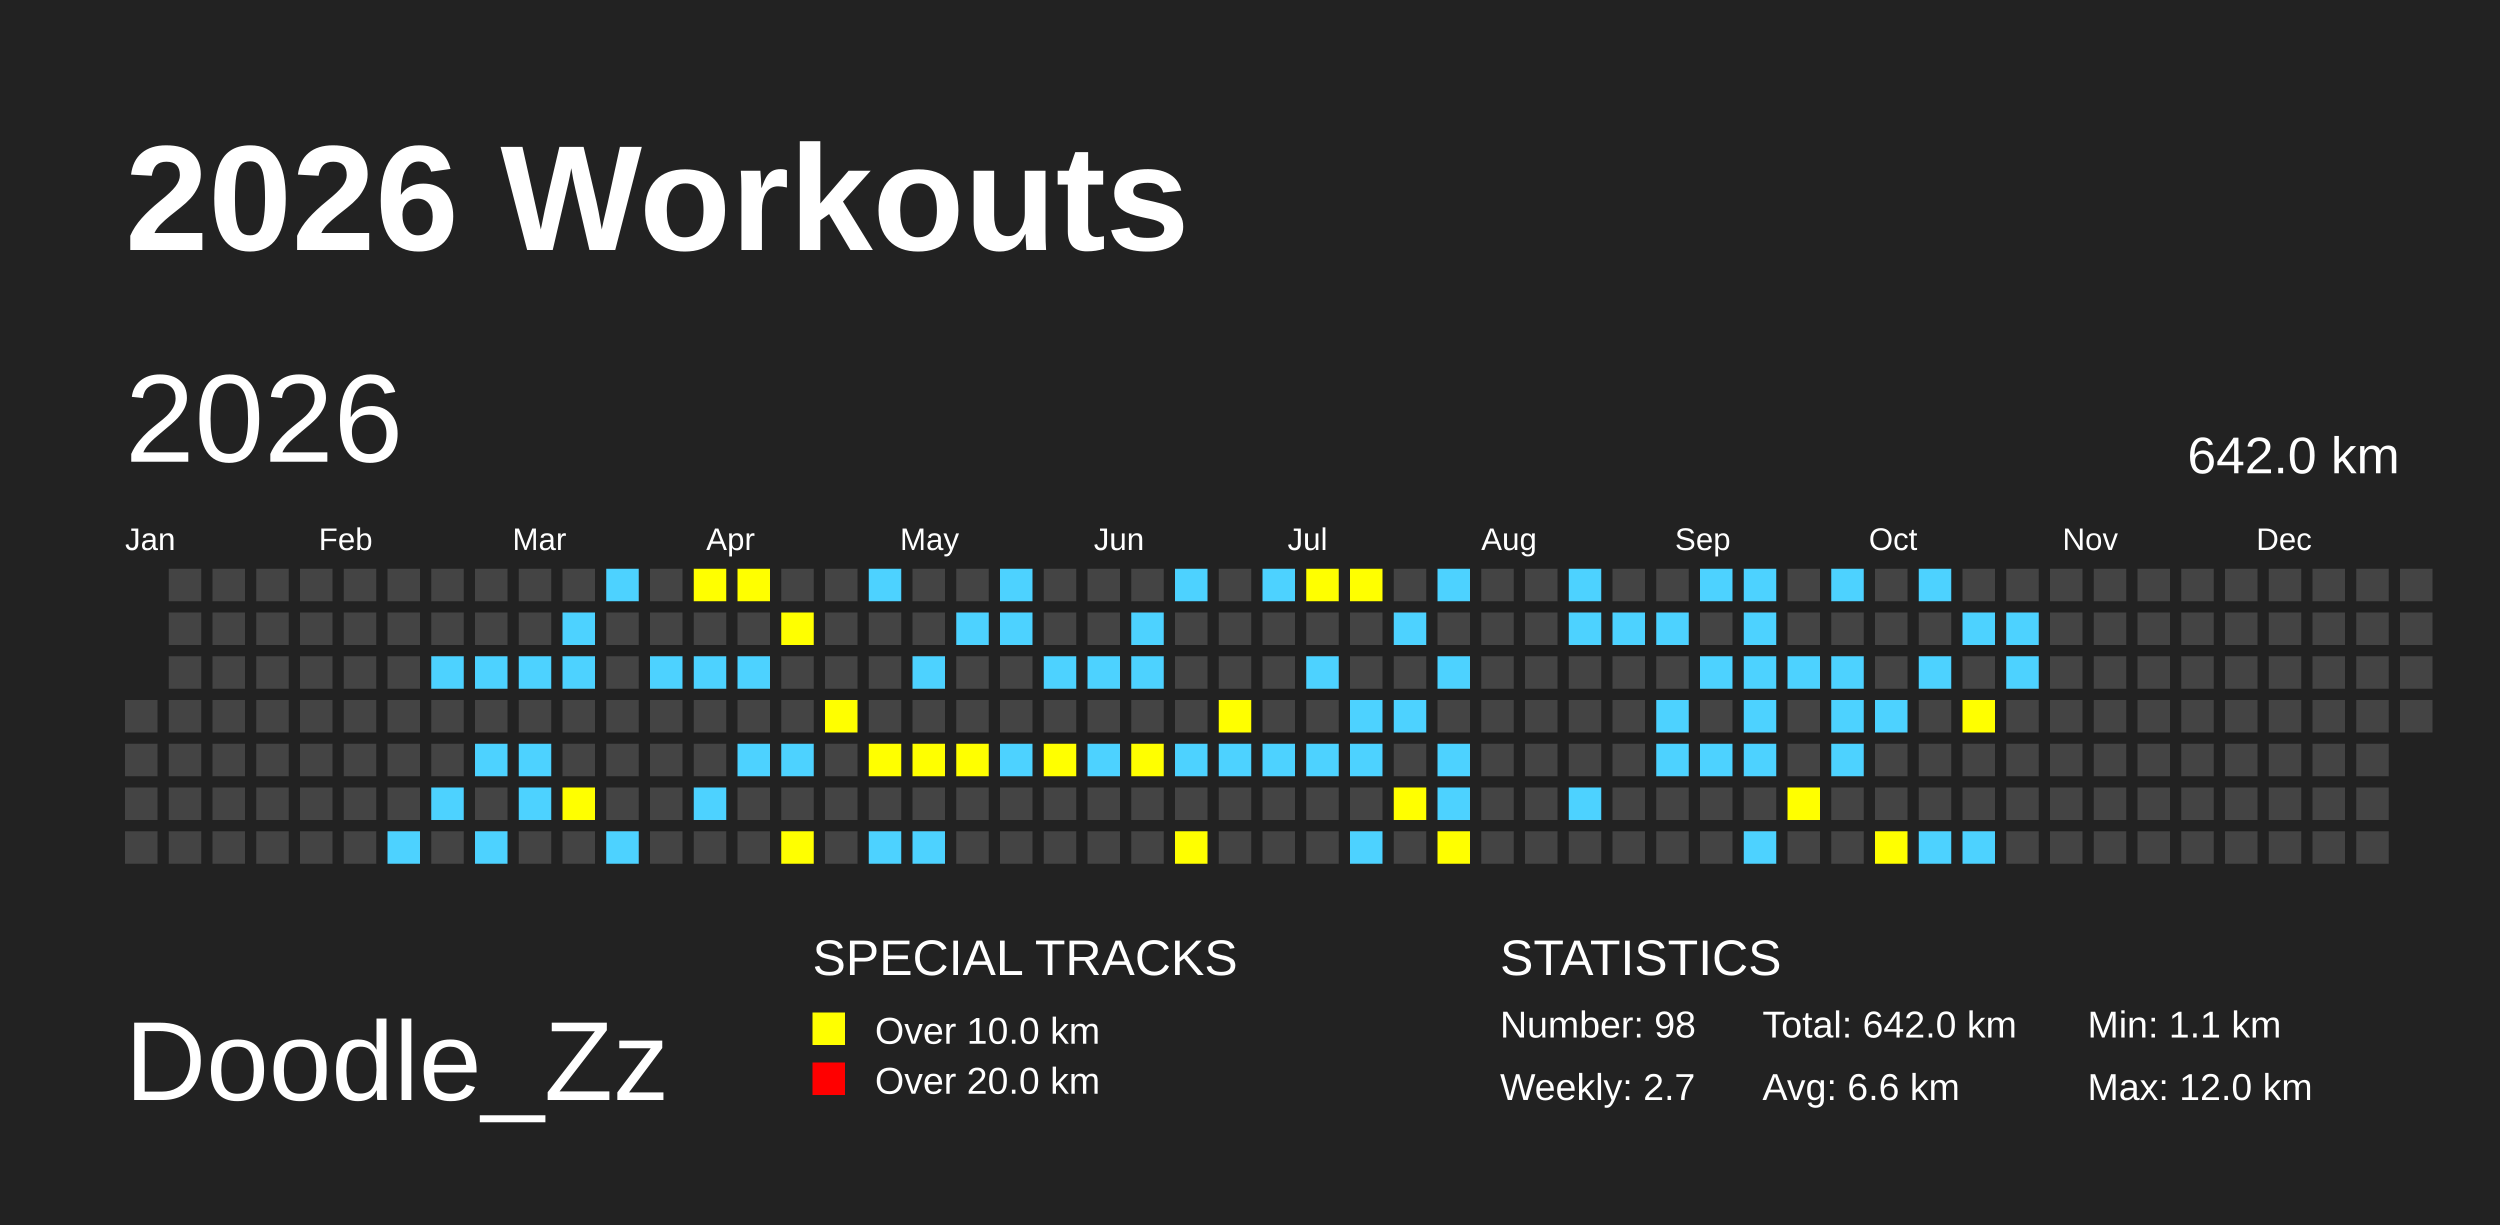
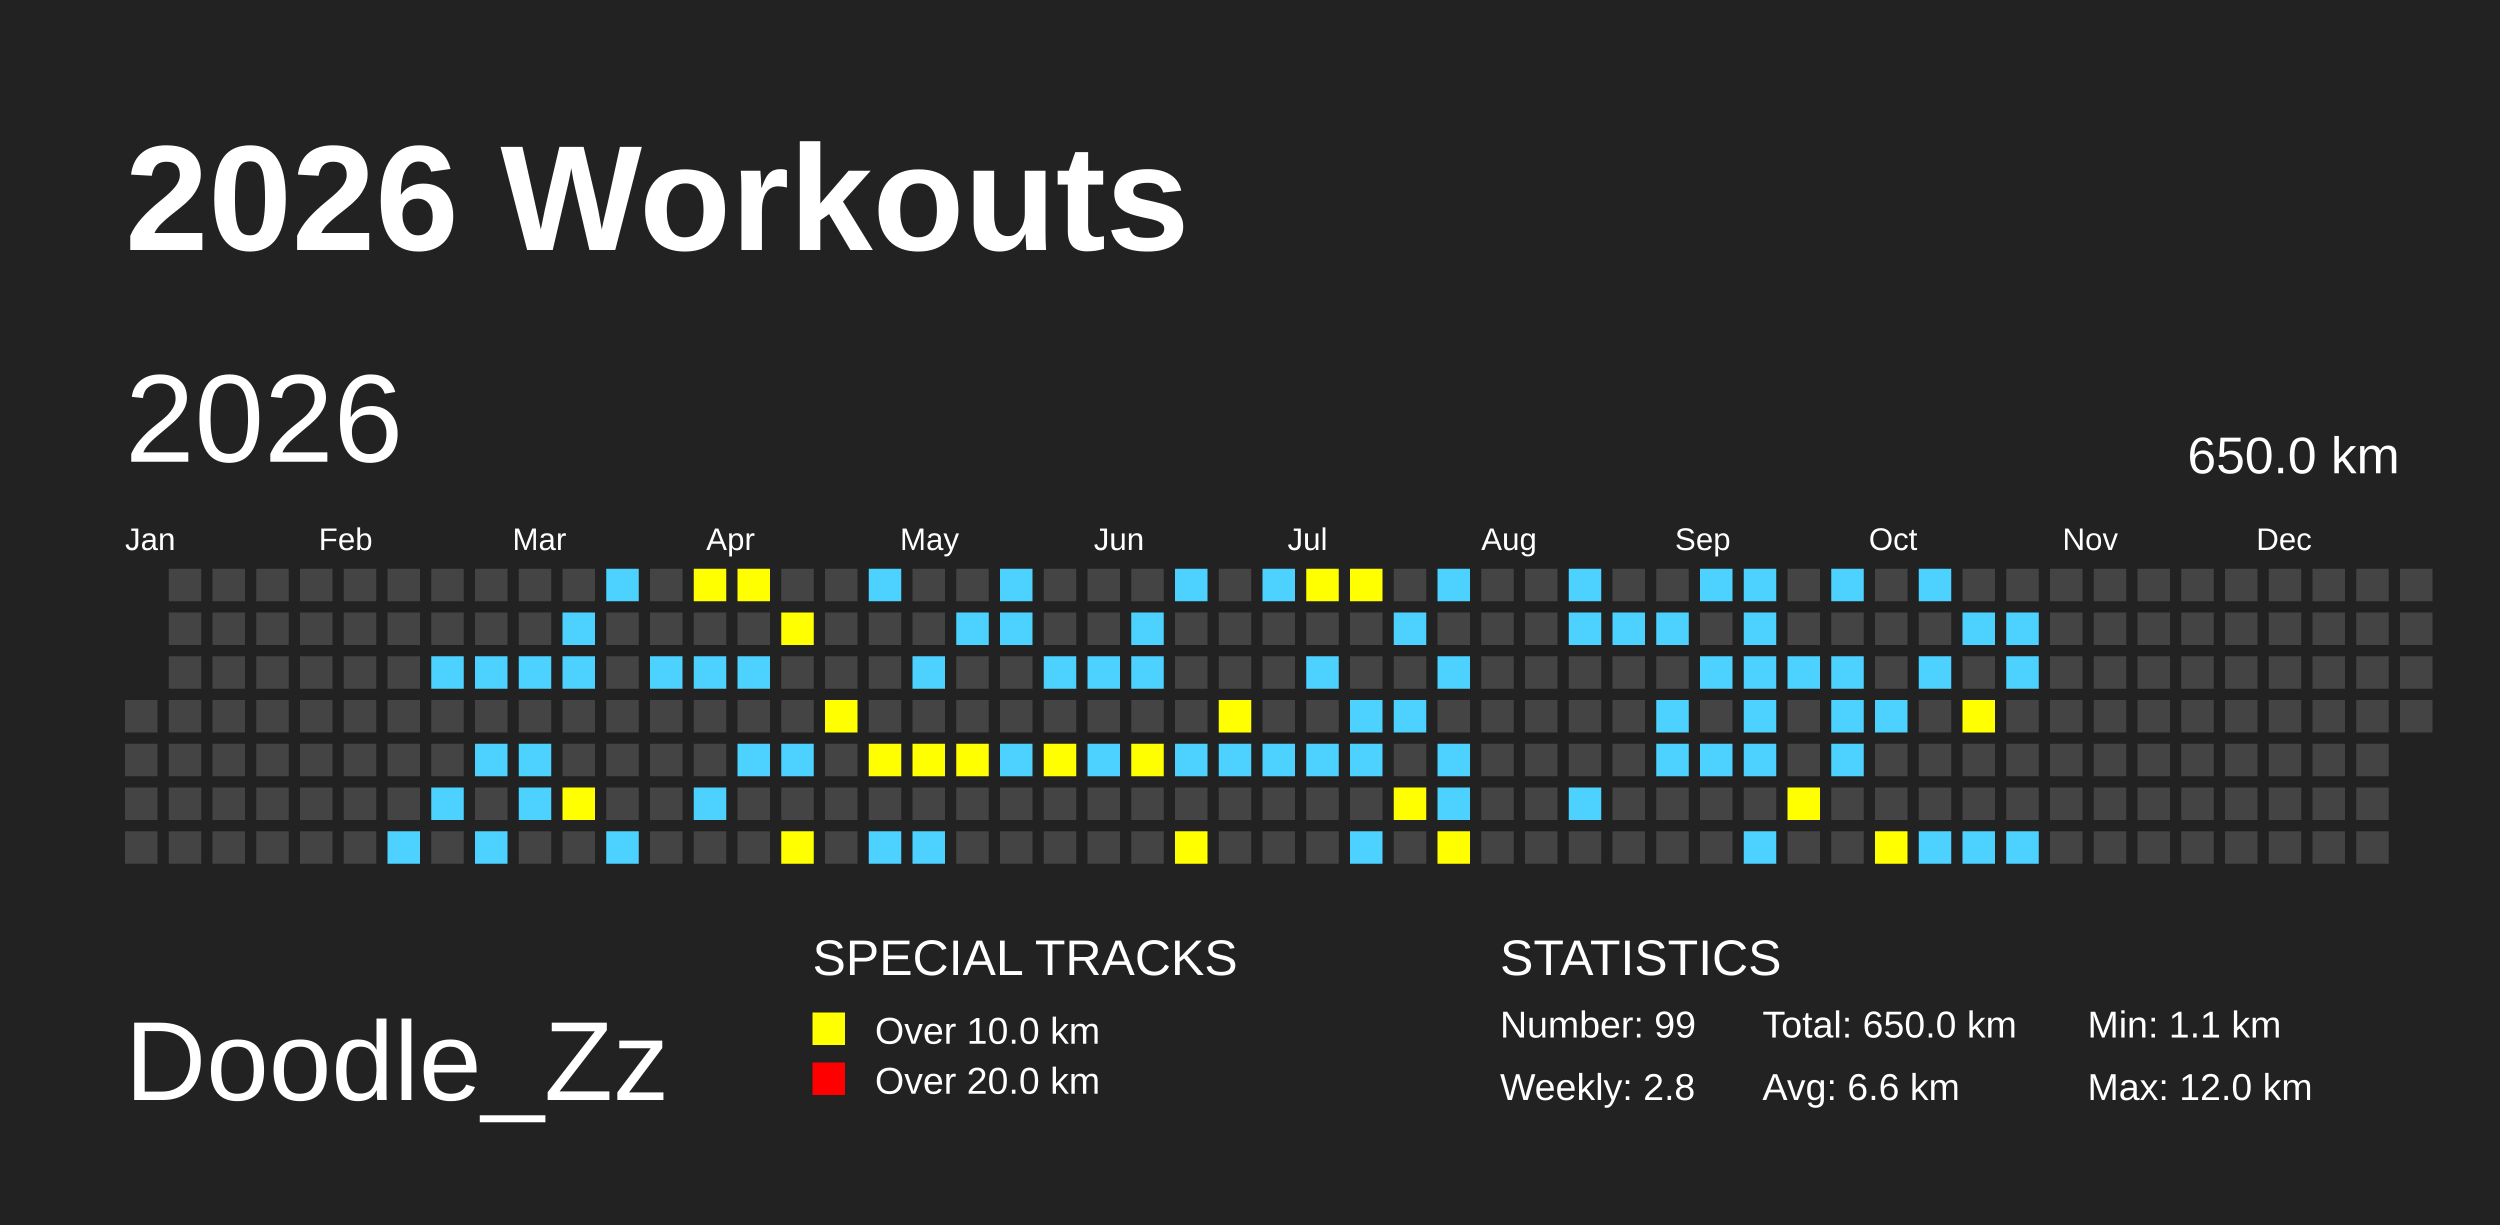
<svg xmlns="http://www.w3.org/2000/svg" baseProfile="full" height="98mm" version="1.1" viewBox="0,0,200,98" width="200mm">
  <defs>
    <pattern height="2" id="indoor-stripe" patternUnits="userSpaceOnUse" width="2">
      <line stroke="white" stroke-opacity="0.45" stroke-width="0.5" x1="0" x2="2" y1="2" y2="0" />
    </pattern>
  </defs>
  <rect fill="#222222" height="98" width="200" x="0" y="0" />
  <text fill="#FFFFFF" style="font-size:12px; font-family:Arial; font-weight:bold;" x="10" y="20">2026 Workouts</text>
  <text fill="#FFFFFF" style="font-size:9px; font-family:Arial" x="10" y="88">Doodle_Zz</text>
  <text fill="#FFFFFF" style="font-size:4px; font-family:Arial" x="65" y="78">SPECIAL TRACKS</text>
  <rect fill="yellow" height="2.6" width="2.6" x="65" y="81" />
  <text fill="#FFFFFF" style="font-size:3px; font-family:Arial" x="70" y="83.5">Over 10.0 km</text>
  <rect fill="red" height="2.6" width="2.6" x="65" y="85" />
  <text fill="#FFFFFF" style="font-size:3px; font-family:Arial" x="70" y="87.5">Over 20.0 km</text>
  <text fill="#FFFFFF" style="font-size:4px; font-family:Arial" x="120" y="78">STATISTICS</text>
-   <text fill="#FFFFFF" style="font-size:3px; font-family:Arial" x="120" y="83">Number: 98</text>
-   <text fill="#FFFFFF" style="font-size:3px; font-family:Arial" x="120" y="88">Weekly: 2.7</text>
-   <text fill="#FFFFFF" style="font-size:3px; font-family:Arial" x="141" y="83">Total: 642.0 km</text>
+   <text fill="#FFFFFF" style="font-size:3px; font-family:Arial" x="120" y="83">Number: 99</text>
+   <text fill="#FFFFFF" style="font-size:3px; font-family:Arial" x="120" y="88">Weekly: 2.8</text>
+   <text fill="#FFFFFF" style="font-size:3px; font-family:Arial" x="141" y="83">Total: 650.0 km</text>
  <text fill="#FFFFFF" style="font-size:3px; font-family:Arial" x="141" y="88">Avg: 6.6 km</text>
  <text fill="#FFFFFF" style="font-size:3px; font-family:Arial" x="167" y="83">Min: 1.1 km</text>
  <text fill="#FFFFFF" style="font-size:3px; font-family:Arial" x="167" y="88">Max: 12.0 km</text>
  <text dominant-baseline="hanging" fill="#FFFFFF" style="font-size:10.0px; font-family:Arial;" x="10" y="30">2026</text>
-   <text dominant-baseline="hanging" fill="#FFFFFF" style="font-size:4.125px; font-family:Arial;" x="175" y="35">642.0 km</text>
+   <text dominant-baseline="hanging" fill="#FFFFFF" style="font-size:4.125px; font-family:Arial;" x="175" y="35">650.0 km</text>
  <text fill="#FFFFFF" style="font-size:2.5px; font-family:Arial" x="10.0" y="44">Jan</text>
  <text fill="#FFFFFF" style="font-size:2.5px; font-family:Arial" x="25.5" y="44">Feb</text>
  <text fill="#FFFFFF" style="font-size:2.5px; font-family:Arial" x="41.0" y="44">Mar</text>
  <text fill="#FFFFFF" style="font-size:2.5px; font-family:Arial" x="56.5" y="44">Apr</text>
  <text fill="#FFFFFF" style="font-size:2.5px; font-family:Arial" x="72.0" y="44">May</text>
  <text fill="#FFFFFF" style="font-size:2.5px; font-family:Arial" x="87.5" y="44">Jun</text>
  <text fill="#FFFFFF" style="font-size:2.5px; font-family:Arial" x="103.0" y="44">Jul</text>
  <text fill="#FFFFFF" style="font-size:2.5px; font-family:Arial" x="118.5" y="44">Aug</text>
  <text fill="#FFFFFF" style="font-size:2.5px; font-family:Arial" x="134.0" y="44">Sep</text>
  <text fill="#FFFFFF" style="font-size:2.5px; font-family:Arial" x="149.5" y="44">Oct</text>
  <text fill="#FFFFFF" style="font-size:2.5px; font-family:Arial" x="165.0" y="44">Nov</text>
  <text fill="#FFFFFF" style="font-size:2.5px; font-family:Arial" x="180.5" y="44">Dec</text>
  <rect fill="#444444" height="2.6" width="2.6" x="10.0" y="56.0" />
  <rect fill="#444444" height="2.6" width="2.6" x="10.0" y="59.5" />
  <rect fill="#444444" height="2.6" width="2.6" x="10.0" y="63.0" />
  <rect fill="#444444" height="2.6" width="2.6" x="10.0" y="66.5" />
  <rect fill="#444444" height="2.6" width="2.6" x="13.5" y="45.5" />
  <rect fill="#444444" height="2.6" width="2.6" x="13.5" y="49.0" />
  <rect fill="#444444" height="2.6" width="2.6" x="13.5" y="52.5" />
  <rect fill="#444444" height="2.6" width="2.6" x="13.5" y="56.0" />
  <rect fill="#444444" height="2.6" width="2.6" x="13.5" y="59.5" />
  <rect fill="#444444" height="2.6" width="2.6" x="13.5" y="63.0" />
  <rect fill="#444444" height="2.6" width="2.6" x="13.5" y="66.5" />
  <rect fill="#444444" height="2.6" width="2.6" x="17.0" y="45.5" />
  <rect fill="#444444" height="2.6" width="2.6" x="17.0" y="49.0" />
  <rect fill="#444444" height="2.6" width="2.6" x="17.0" y="52.5" />
  <rect fill="#444444" height="2.6" width="2.6" x="17.0" y="56.0" />
  <rect fill="#444444" height="2.6" width="2.6" x="17.0" y="59.5" />
  <rect fill="#444444" height="2.6" width="2.6" x="17.0" y="63.0" />
  <rect fill="#444444" height="2.6" width="2.6" x="17.0" y="66.5" />
  <rect fill="#444444" height="2.6" width="2.6" x="20.5" y="45.5" />
  <rect fill="#444444" height="2.6" width="2.6" x="20.5" y="49.0" />
  <rect fill="#444444" height="2.6" width="2.6" x="20.5" y="52.5" />
  <rect fill="#444444" height="2.6" width="2.6" x="20.5" y="56.0" />
  <rect fill="#444444" height="2.6" width="2.6" x="20.5" y="59.5" />
  <rect fill="#444444" height="2.6" width="2.6" x="20.5" y="63.0" />
  <rect fill="#444444" height="2.6" width="2.6" x="20.5" y="66.5" />
  <rect fill="#444444" height="2.6" width="2.6" x="24.0" y="45.5" />
  <rect fill="#444444" height="2.6" width="2.6" x="24.0" y="49.0" />
  <rect fill="#444444" height="2.6" width="2.6" x="24.0" y="52.5" />
  <rect fill="#444444" height="2.6" width="2.6" x="24.0" y="56.0" />
  <rect fill="#444444" height="2.6" width="2.6" x="24.0" y="59.5" />
  <rect fill="#444444" height="2.6" width="2.6" x="24.0" y="63.0" />
  <rect fill="#444444" height="2.6" width="2.6" x="24.0" y="66.5" />
  <rect fill="#444444" height="2.6" width="2.6" x="27.5" y="45.5" />
  <rect fill="#444444" height="2.6" width="2.6" x="27.5" y="49.0" />
  <rect fill="#444444" height="2.6" width="2.6" x="27.5" y="52.5" />
  <rect fill="#444444" height="2.6" width="2.6" x="27.5" y="56.0" />
  <rect fill="#444444" height="2.6" width="2.6" x="27.5" y="59.5" />
  <rect fill="#444444" height="2.6" width="2.6" x="27.5" y="63.0" />
  <rect fill="#444444" height="2.6" width="2.6" x="27.5" y="66.5" />
  <rect fill="#444444" height="2.6" width="2.6" x="31.0" y="45.5" />
  <rect fill="#444444" height="2.6" width="2.6" x="31.0" y="49.0" />
  <rect fill="#444444" height="2.6" width="2.6" x="31.0" y="52.5" />
  <rect fill="#444444" height="2.6" width="2.6" x="31.0" y="56.0" />
  <rect fill="#444444" height="2.6" width="2.6" x="31.0" y="59.5" />
  <rect fill="#444444" height="2.6" width="2.6" x="31.0" y="63.0" />
  <rect fill="#4DD2FF" height="2.6" width="2.6" x="31.0" y="66.5" />
  <rect fill="#444444" height="2.6" width="2.6" x="34.5" y="45.5" />
  <rect fill="#444444" height="2.6" width="2.6" x="34.5" y="49.0" />
  <rect fill="#4DD2FF" height="2.6" width="2.6" x="34.5" y="52.5" />
  <rect fill="#444444" height="2.6" width="2.6" x="34.5" y="56.0" />
  <rect fill="#444444" height="2.6" width="2.6" x="34.5" y="59.5" />
  <rect fill="#4DD2FF" height="2.6" width="2.6" x="34.5" y="63.0" />
  <rect fill="#444444" height="2.6" width="2.6" x="34.5" y="66.5" />
  <rect fill="#444444" height="2.6" width="2.6" x="38.0" y="45.5" />
  <rect fill="#444444" height="2.6" width="2.6" x="38.0" y="49.0" />
  <rect fill="#4DD2FF" height="2.6" width="2.6" x="38.0" y="52.5" />
  <rect fill="#444444" height="2.6" width="2.6" x="38.0" y="56.0" />
  <rect fill="#4DD2FF" height="2.6" width="2.6" x="38.0" y="59.5" />
  <rect fill="#444444" height="2.6" width="2.6" x="38.0" y="63.0" />
  <rect fill="#4DD2FF" height="2.6" width="2.6" x="38.0" y="66.5" />
  <rect fill="#444444" height="2.6" width="2.6" x="41.5" y="45.5" />
  <rect fill="#444444" height="2.6" width="2.6" x="41.5" y="49.0" />
  <rect fill="#4DD2FF" height="2.6" width="2.6" x="41.5" y="52.5" />
  <rect fill="#444444" height="2.6" width="2.6" x="41.5" y="56.0" />
  <rect fill="#4DD2FF" height="2.6" width="2.6" x="41.5" y="59.5" />
  <rect fill="#4DD2FF" height="2.6" width="2.6" x="41.5" y="63.0" />
  <rect fill="#444444" height="2.6" width="2.6" x="41.5" y="66.5" />
  <rect fill="#444444" height="2.6" width="2.6" x="45.0" y="45.5" />
  <rect fill="#4DD2FF" height="2.6" width="2.6" x="45.0" y="49.0" />
  <rect fill="#4DD2FF" height="2.6" width="2.6" x="45.0" y="52.5" />
  <rect fill="#444444" height="2.6" width="2.6" x="45.0" y="56.0" />
  <rect fill="#444444" height="2.6" width="2.6" x="45.0" y="59.5" />
  <rect fill="yellow" height="2.6" width="2.6" x="45.0" y="63.0" />
  <rect fill="#444444" height="2.6" width="2.6" x="45.0" y="66.5" />
  <rect fill="#4DD2FF" height="2.6" width="2.6" x="48.5" y="45.5" />
  <rect fill="#444444" height="2.6" width="2.6" x="48.5" y="49.0" />
  <rect fill="#444444" height="2.6" width="2.6" x="48.5" y="52.5" />
  <rect fill="#444444" height="2.6" width="2.6" x="48.5" y="56.0" />
  <rect fill="#444444" height="2.6" width="2.6" x="48.5" y="59.5" />
  <rect fill="#444444" height="2.6" width="2.6" x="48.5" y="63.0" />
  <rect fill="#4DD2FF" height="2.6" width="2.6" x="48.5" y="66.5" />
  <rect fill="#444444" height="2.6" width="2.6" x="52.0" y="45.5" />
  <rect fill="#444444" height="2.6" width="2.6" x="52.0" y="49.0" />
  <rect fill="#4DD2FF" height="2.6" width="2.6" x="52.0" y="52.5" />
  <rect fill="#444444" height="2.6" width="2.6" x="52.0" y="56.0" />
  <rect fill="#444444" height="2.6" width="2.6" x="52.0" y="59.5" />
  <rect fill="#444444" height="2.6" width="2.6" x="52.0" y="63.0" />
  <rect fill="#444444" height="2.6" width="2.6" x="52.0" y="66.5" />
  <rect fill="yellow" height="2.6" width="2.6" x="55.5" y="45.5" />
  <rect fill="#444444" height="2.6" width="2.6" x="55.5" y="49.0" />
  <rect fill="#4DD2FF" height="2.6" width="2.6" x="55.5" y="52.5" />
  <rect fill="#444444" height="2.6" width="2.6" x="55.5" y="56.0" />
  <rect fill="#444444" height="2.6" width="2.6" x="55.5" y="59.5" />
  <rect fill="#4DD2FF" height="2.6" width="2.6" x="55.5" y="63.0" />
  <rect fill="#444444" height="2.6" width="2.6" x="55.5" y="66.5" />
  <rect fill="yellow" height="2.6" width="2.6" x="59.0" y="45.5" />
  <rect fill="#444444" height="2.6" width="2.6" x="59.0" y="49.0" />
  <rect fill="#4DD2FF" height="2.6" width="2.6" x="59.0" y="52.5" />
  <rect fill="#444444" height="2.6" width="2.6" x="59.0" y="56.0" />
  <rect fill="#4DD2FF" height="2.6" width="2.6" x="59.0" y="59.5" />
  <rect fill="#444444" height="2.6" width="2.6" x="59.0" y="63.0" />
  <rect fill="#444444" height="2.6" width="2.6" x="59.0" y="66.5" />
  <rect fill="#444444" height="2.6" width="2.6" x="62.5" y="45.5" />
  <rect fill="yellow" height="2.6" width="2.6" x="62.5" y="49.0" />
  <rect fill="#444444" height="2.6" width="2.6" x="62.5" y="52.5" />
  <rect fill="#444444" height="2.6" width="2.6" x="62.5" y="56.0" />
  <rect fill="#4DD2FF" height="2.6" width="2.6" x="62.5" y="59.5" />
  <rect fill="#444444" height="2.6" width="2.6" x="62.5" y="63.0" />
  <rect fill="yellow" height="2.6" width="2.6" x="62.5" y="66.5" />
  <rect fill="#444444" height="2.6" width="2.6" x="66.0" y="45.5" />
  <rect fill="#444444" height="2.6" width="2.6" x="66.0" y="49.0" />
  <rect fill="#444444" height="2.6" width="2.6" x="66.0" y="52.5" />
  <rect fill="yellow" height="2.6" width="2.6" x="66.0" y="56.0" />
  <rect fill="#444444" height="2.6" width="2.6" x="66.0" y="59.5" />
  <rect fill="#444444" height="2.6" width="2.6" x="66.0" y="63.0" />
  <rect fill="#444444" height="2.6" width="2.6" x="66.0" y="66.5" />
  <rect fill="#4DD2FF" height="2.6" width="2.6" x="69.5" y="45.5" />
  <rect fill="#444444" height="2.6" width="2.6" x="69.5" y="49.0" />
  <rect fill="#444444" height="2.6" width="2.6" x="69.5" y="52.5" />
  <rect fill="#444444" height="2.6" width="2.6" x="69.5" y="56.0" />
  <rect fill="yellow" height="2.6" width="2.6" x="69.5" y="59.5" />
  <rect fill="#444444" height="2.6" width="2.6" x="69.5" y="63.0" />
  <rect fill="#4DD2FF" height="2.6" width="2.6" x="69.5" y="66.5" />
  <rect fill="#444444" height="2.6" width="2.6" x="73.0" y="45.5" />
  <rect fill="#444444" height="2.6" width="2.6" x="73.0" y="49.0" />
  <rect fill="#4DD2FF" height="2.6" width="2.6" x="73.0" y="52.5" />
  <rect fill="#444444" height="2.6" width="2.6" x="73.0" y="56.0" />
  <rect fill="yellow" height="2.6" width="2.6" x="73.0" y="59.5" />
  <rect fill="#444444" height="2.6" width="2.6" x="73.0" y="63.0" />
  <rect fill="#4DD2FF" height="2.6" width="2.6" x="73.0" y="66.5" />
  <rect fill="#444444" height="2.6" width="2.6" x="76.5" y="45.5" />
  <rect fill="#4DD2FF" height="2.6" width="2.6" x="76.5" y="49.0" />
  <rect fill="#444444" height="2.6" width="2.6" x="76.5" y="52.5" />
  <rect fill="#444444" height="2.6" width="2.6" x="76.5" y="56.0" />
  <rect fill="yellow" height="2.6" width="2.6" x="76.5" y="59.5" />
  <rect fill="#444444" height="2.6" width="2.6" x="76.5" y="63.0" />
  <rect fill="#444444" height="2.6" width="2.6" x="76.5" y="66.5" />
  <rect fill="#4DD2FF" height="2.6" width="2.6" x="80.0" y="45.5" />
  <rect fill="#4DD2FF" height="2.6" width="2.6" x="80.0" y="49.0" />
  <rect fill="#444444" height="2.6" width="2.6" x="80.0" y="52.5" />
  <rect fill="#444444" height="2.6" width="2.6" x="80.0" y="56.0" />
  <rect fill="#4DD2FF" height="2.6" width="2.6" x="80.0" y="59.5" />
  <rect fill="#444444" height="2.6" width="2.6" x="80.0" y="63.0" />
  <rect fill="#444444" height="2.6" width="2.6" x="80.0" y="66.5" />
  <rect fill="#444444" height="2.6" width="2.6" x="83.5" y="45.5" />
  <rect fill="#444444" height="2.6" width="2.6" x="83.5" y="49.0" />
  <rect fill="#4DD2FF" height="2.6" width="2.6" x="83.5" y="52.5" />
  <rect fill="#444444" height="2.6" width="2.6" x="83.5" y="56.0" />
  <rect fill="yellow" height="2.6" width="2.6" x="83.5" y="59.5" />
  <rect fill="#444444" height="2.6" width="2.6" x="83.5" y="63.0" />
  <rect fill="#444444" height="2.6" width="2.6" x="83.5" y="66.5" />
  <rect fill="#444444" height="2.6" width="2.6" x="87.0" y="45.5" />
  <rect fill="#444444" height="2.6" width="2.6" x="87.0" y="49.0" />
  <rect fill="#4DD2FF" height="2.6" width="2.6" x="87.0" y="52.5" />
  <rect fill="#444444" height="2.6" width="2.6" x="87.0" y="56.0" />
  <rect fill="#4DD2FF" height="2.6" width="2.6" x="87.0" y="59.5" />
  <rect fill="#444444" height="2.6" width="2.6" x="87.0" y="63.0" />
  <rect fill="#444444" height="2.6" width="2.6" x="87.0" y="66.5" />
  <rect fill="#444444" height="2.6" width="2.6" x="90.5" y="45.5" />
  <rect fill="#4DD2FF" height="2.6" width="2.6" x="90.5" y="49.0" />
  <rect fill="#4DD2FF" height="2.6" width="2.6" x="90.5" y="52.5" />
  <rect fill="#444444" height="2.6" width="2.6" x="90.5" y="56.0" />
  <rect fill="yellow" height="2.6" width="2.6" x="90.5" y="59.5" />
  <rect fill="#444444" height="2.6" width="2.6" x="90.5" y="63.0" />
  <rect fill="#444444" height="2.6" width="2.6" x="90.5" y="66.5" />
  <rect fill="#4DD2FF" height="2.6" width="2.6" x="94.0" y="45.5" />
  <rect fill="#444444" height="2.6" width="2.6" x="94.0" y="49.0" />
  <rect fill="#444444" height="2.6" width="2.6" x="94.0" y="52.5" />
  <rect fill="#444444" height="2.6" width="2.6" x="94.0" y="56.0" />
  <rect fill="#4DD2FF" height="2.6" width="2.6" x="94.0" y="59.5" />
  <rect fill="#444444" height="2.6" width="2.6" x="94.0" y="63.0" />
  <rect fill="yellow" height="2.6" width="2.6" x="94.0" y="66.5" />
  <rect fill="#444444" height="2.6" width="2.6" x="97.5" y="45.5" />
  <rect fill="#444444" height="2.6" width="2.6" x="97.5" y="49.0" />
  <rect fill="#444444" height="2.6" width="2.6" x="97.5" y="52.5" />
  <rect fill="yellow" height="2.6" width="2.6" x="97.5" y="56.0" />
  <rect fill="#4DD2FF" height="2.6" width="2.6" x="97.5" y="59.5" />
  <rect fill="#444444" height="2.6" width="2.6" x="97.5" y="63.0" />
  <rect fill="#444444" height="2.6" width="2.6" x="97.5" y="66.5" />
  <rect fill="#4DD2FF" height="2.6" width="2.6" x="101.0" y="45.5" />
  <rect fill="#444444" height="2.6" width="2.6" x="101.0" y="49.0" />
  <rect fill="#444444" height="2.6" width="2.6" x="101.0" y="52.5" />
  <rect fill="#444444" height="2.6" width="2.6" x="101.0" y="56.0" />
  <rect fill="#4DD2FF" height="2.6" width="2.6" x="101.0" y="59.5" />
  <rect fill="#444444" height="2.6" width="2.6" x="101.0" y="63.0" />
  <rect fill="#444444" height="2.6" width="2.6" x="101.0" y="66.5" />
  <rect fill="yellow" height="2.6" width="2.6" x="104.5" y="45.5" />
  <rect fill="#444444" height="2.6" width="2.6" x="104.5" y="49.0" />
  <rect fill="#4DD2FF" height="2.6" width="2.6" x="104.5" y="52.5" />
  <rect fill="#444444" height="2.6" width="2.6" x="104.5" y="56.0" />
  <rect fill="#4DD2FF" height="2.6" width="2.6" x="104.5" y="59.5" />
  <rect fill="#444444" height="2.6" width="2.6" x="104.5" y="63.0" />
  <rect fill="#444444" height="2.6" width="2.6" x="104.5" y="66.5" />
  <rect fill="yellow" height="2.6" width="2.6" x="108.0" y="45.5" />
  <rect fill="#444444" height="2.6" width="2.6" x="108.0" y="49.0" />
  <rect fill="#444444" height="2.6" width="2.6" x="108.0" y="52.5" />
  <rect fill="#4DD2FF" height="2.6" width="2.6" x="108.0" y="56.0" />
  <rect fill="#4DD2FF" height="2.6" width="2.6" x="108.0" y="59.5" />
  <rect fill="#444444" height="2.6" width="2.6" x="108.0" y="63.0" />
  <rect fill="#4DD2FF" height="2.6" width="2.6" x="108.0" y="66.5" />
  <rect fill="#444444" height="2.6" width="2.6" x="111.5" y="45.5" />
  <rect fill="#4DD2FF" height="2.6" width="2.6" x="111.5" y="49.0" />
  <rect fill="#444444" height="2.6" width="2.6" x="111.5" y="52.5" />
  <rect fill="#4DD2FF" height="2.6" width="2.6" x="111.5" y="56.0" />
  <rect fill="#444444" height="2.6" width="2.6" x="111.5" y="59.5" />
  <rect fill="yellow" height="2.6" width="2.6" x="111.5" y="63.0" />
  <rect fill="#444444" height="2.6" width="2.6" x="111.5" y="66.5" />
  <rect fill="#4DD2FF" height="2.6" width="2.6" x="115.0" y="45.5" />
  <rect fill="#444444" height="2.6" width="2.6" x="115.0" y="49.0" />
  <rect fill="#4DD2FF" height="2.6" width="2.6" x="115.0" y="52.5" />
  <rect fill="#444444" height="2.6" width="2.6" x="115.0" y="56.0" />
  <rect fill="#4DD2FF" height="2.6" width="2.6" x="115.0" y="59.5" />
  <rect fill="#4DD2FF" height="2.6" width="2.6" x="115.0" y="63.0" />
  <rect fill="yellow" height="2.6" width="2.6" x="115.0" y="66.5" />
  <rect fill="#444444" height="2.6" width="2.6" x="118.5" y="45.5" />
  <rect fill="#444444" height="2.6" width="2.6" x="118.5" y="49.0" />
  <rect fill="#444444" height="2.6" width="2.6" x="118.5" y="52.5" />
  <rect fill="#444444" height="2.6" width="2.6" x="118.5" y="56.0" />
  <rect fill="#444444" height="2.6" width="2.6" x="118.5" y="59.5" />
  <rect fill="#444444" height="2.6" width="2.6" x="118.5" y="63.0" />
  <rect fill="#444444" height="2.6" width="2.6" x="118.5" y="66.5" />
  <rect fill="#444444" height="2.6" width="2.6" x="122.0" y="45.5" />
  <rect fill="#444444" height="2.6" width="2.6" x="122.0" y="49.0" />
  <rect fill="#444444" height="2.6" width="2.6" x="122.0" y="52.5" />
  <rect fill="#444444" height="2.6" width="2.6" x="122.0" y="56.0" />
  <rect fill="#444444" height="2.6" width="2.6" x="122.0" y="59.5" />
  <rect fill="#444444" height="2.6" width="2.6" x="122.0" y="63.0" />
  <rect fill="#444444" height="2.6" width="2.6" x="122.0" y="66.5" />
  <rect fill="#4DD2FF" height="2.6" width="2.6" x="125.5" y="45.5" />
  <rect fill="#4DD2FF" height="2.6" width="2.6" x="125.5" y="49.0" />
  <rect fill="#444444" height="2.6" width="2.6" x="125.5" y="52.5" />
  <rect fill="#444444" height="2.6" width="2.6" x="125.5" y="56.0" />
  <rect fill="#444444" height="2.6" width="2.6" x="125.5" y="59.5" />
  <rect fill="#4DD2FF" height="2.6" width="2.6" x="125.5" y="63.0" />
  <rect fill="#444444" height="2.6" width="2.6" x="125.5" y="66.5" />
  <rect fill="#444444" height="2.6" width="2.6" x="129.0" y="45.5" />
  <rect fill="#4DD2FF" height="2.6" width="2.6" x="129.0" y="49.0" />
  <rect fill="#444444" height="2.6" width="2.6" x="129.0" y="52.5" />
  <rect fill="#444444" height="2.6" width="2.6" x="129.0" y="56.0" />
  <rect fill="#444444" height="2.6" width="2.6" x="129.0" y="59.5" />
  <rect fill="#444444" height="2.6" width="2.6" x="129.0" y="63.0" />
  <rect fill="#444444" height="2.6" width="2.6" x="129.0" y="66.5" />
  <rect fill="#444444" height="2.6" width="2.6" x="132.5" y="45.5" />
  <rect fill="#4DD2FF" height="2.6" width="2.6" x="132.5" y="49.0" />
  <rect fill="#444444" height="2.6" width="2.6" x="132.5" y="52.5" />
  <rect fill="#4DD2FF" height="2.6" width="2.6" x="132.5" y="56.0" />
  <rect fill="#4DD2FF" height="2.6" width="2.6" x="132.5" y="59.5" />
  <rect fill="#444444" height="2.6" width="2.6" x="132.5" y="63.0" />
  <rect fill="#444444" height="2.6" width="2.6" x="132.5" y="66.5" />
  <rect fill="#4DD2FF" height="2.6" width="2.6" x="136.0" y="45.5" />
  <rect fill="#444444" height="2.6" width="2.6" x="136.0" y="49.0" />
  <rect fill="#4DD2FF" height="2.6" width="2.6" x="136.0" y="52.5" />
  <rect fill="#444444" height="2.6" width="2.6" x="136.0" y="56.0" />
  <rect fill="#4DD2FF" height="2.6" width="2.6" x="136.0" y="59.5" />
  <rect fill="#444444" height="2.6" width="2.6" x="136.0" y="63.0" />
  <rect fill="#444444" height="2.6" width="2.6" x="136.0" y="66.5" />
  <rect fill="#4DD2FF" height="2.6" width="2.6" x="139.5" y="45.5" />
  <rect fill="#4DD2FF" height="2.6" width="2.6" x="139.5" y="49.0" />
  <rect fill="#4DD2FF" height="2.6" width="2.6" x="139.5" y="52.5" />
  <rect fill="#4DD2FF" height="2.6" width="2.6" x="139.5" y="56.0" />
  <rect fill="#4DD2FF" height="2.6" width="2.6" x="139.5" y="59.5" />
  <rect fill="#444444" height="2.6" width="2.6" x="139.5" y="63.0" />
  <rect fill="#4DD2FF" height="2.6" width="2.6" x="139.5" y="66.5" />
  <rect fill="#444444" height="2.6" width="2.6" x="143.0" y="45.5" />
  <rect fill="#444444" height="2.6" width="2.6" x="143.0" y="49.0" />
  <rect fill="#4DD2FF" height="2.6" width="2.6" x="143.0" y="52.5" />
  <rect fill="#444444" height="2.6" width="2.6" x="143.0" y="56.0" />
  <rect fill="#444444" height="2.6" width="2.6" x="143.0" y="59.5" />
  <rect fill="yellow" height="2.6" width="2.6" x="143.0" y="63.0" />
  <rect fill="#444444" height="2.6" width="2.6" x="143.0" y="66.5" />
  <rect fill="#4DD2FF" height="2.6" width="2.6" x="146.5" y="45.5" />
  <rect fill="#444444" height="2.6" width="2.6" x="146.5" y="49.0" />
  <rect fill="#4DD2FF" height="2.6" width="2.6" x="146.5" y="52.5" />
  <rect fill="#4DD2FF" height="2.6" width="2.6" x="146.5" y="56.0" />
  <rect fill="#4DD2FF" height="2.6" width="2.6" x="146.5" y="59.5" />
  <rect fill="#444444" height="2.6" width="2.6" x="146.5" y="63.0" />
  <rect fill="#444444" height="2.6" width="2.6" x="146.5" y="66.5" />
  <rect fill="#444444" height="2.6" width="2.6" x="150.0" y="45.5" />
  <rect fill="#444444" height="2.6" width="2.6" x="150.0" y="49.0" />
  <rect fill="#444444" height="2.6" width="2.6" x="150.0" y="52.5" />
  <rect fill="#4DD2FF" height="2.6" width="2.6" x="150.0" y="56.0" />
  <rect fill="#444444" height="2.6" width="2.6" x="150.0" y="59.5" />
  <rect fill="#444444" height="2.6" width="2.6" x="150.0" y="63.0" />
  <rect fill="yellow" height="2.6" width="2.6" x="150.0" y="66.5" />
  <rect fill="#4DD2FF" height="2.6" width="2.6" x="153.5" y="45.5" />
  <rect fill="#444444" height="2.6" width="2.6" x="153.5" y="49.0" />
  <rect fill="#4DD2FF" height="2.6" width="2.6" x="153.5" y="52.5" />
  <rect fill="#444444" height="2.6" width="2.6" x="153.5" y="56.0" />
  <rect fill="#444444" height="2.6" width="2.6" x="153.5" y="59.5" />
  <rect fill="#444444" height="2.6" width="2.6" x="153.5" y="63.0" />
  <rect fill="#4DD2FF" height="2.6" width="2.6" x="153.5" y="66.5" />
  <rect fill="#444444" height="2.6" width="2.6" x="157.0" y="45.5" />
  <rect fill="#4DD2FF" height="2.6" width="2.6" x="157.0" y="49.0" />
  <rect fill="#444444" height="2.6" width="2.6" x="157.0" y="52.5" />
  <rect fill="yellow" height="2.6" width="2.6" x="157.0" y="56.0" />
  <rect fill="#444444" height="2.6" width="2.6" x="157.0" y="59.5" />
  <rect fill="#444444" height="2.6" width="2.6" x="157.0" y="63.0" />
  <rect fill="#4DD2FF" height="2.6" width="2.6" x="157.0" y="66.5" />
  <rect fill="#444444" height="2.6" width="2.6" x="160.5" y="45.5" />
  <rect fill="#4DD2FF" height="2.6" width="2.6" x="160.5" y="49.0" />
  <rect fill="#4DD2FF" height="2.6" width="2.6" x="160.5" y="52.5" />
  <rect fill="#444444" height="2.6" width="2.6" x="160.5" y="56.0" />
  <rect fill="#444444" height="2.6" width="2.6" x="160.5" y="59.5" />
  <rect fill="#444444" height="2.6" width="2.6" x="160.5" y="63.0" />
-   <rect fill="#444444" height="2.6" width="2.6" x="160.5" y="66.5" />
+   <rect fill="#4DD2FF" height="2.6" width="2.6" x="160.5" y="66.5" />
  <rect fill="#444444" height="2.6" width="2.6" x="164.0" y="45.5" />
  <rect fill="#444444" height="2.6" width="2.6" x="164.0" y="49.0" />
  <rect fill="#444444" height="2.6" width="2.6" x="164.0" y="52.5" />
  <rect fill="#444444" height="2.6" width="2.6" x="164.0" y="56.0" />
  <rect fill="#444444" height="2.6" width="2.6" x="164.0" y="59.5" />
  <rect fill="#444444" height="2.6" width="2.6" x="164.0" y="63.0" />
  <rect fill="#444444" height="2.6" width="2.6" x="164.0" y="66.5" />
  <rect fill="#444444" height="2.6" width="2.6" x="167.5" y="45.5" />
  <rect fill="#444444" height="2.6" width="2.6" x="167.5" y="49.0" />
  <rect fill="#444444" height="2.6" width="2.6" x="167.5" y="52.5" />
  <rect fill="#444444" height="2.6" width="2.6" x="167.5" y="56.0" />
  <rect fill="#444444" height="2.6" width="2.6" x="167.5" y="59.5" />
  <rect fill="#444444" height="2.6" width="2.6" x="167.5" y="63.0" />
  <rect fill="#444444" height="2.6" width="2.6" x="167.5" y="66.5" />
  <rect fill="#444444" height="2.6" width="2.6" x="171.0" y="45.5" />
  <rect fill="#444444" height="2.6" width="2.6" x="171.0" y="49.0" />
  <rect fill="#444444" height="2.6" width="2.6" x="171.0" y="52.5" />
  <rect fill="#444444" height="2.6" width="2.6" x="171.0" y="56.0" />
  <rect fill="#444444" height="2.6" width="2.6" x="171.0" y="59.5" />
  <rect fill="#444444" height="2.6" width="2.6" x="171.0" y="63.0" />
  <rect fill="#444444" height="2.6" width="2.6" x="171.0" y="66.5" />
  <rect fill="#444444" height="2.6" width="2.6" x="174.5" y="45.5" />
  <rect fill="#444444" height="2.6" width="2.6" x="174.5" y="49.0" />
  <rect fill="#444444" height="2.6" width="2.6" x="174.5" y="52.5" />
  <rect fill="#444444" height="2.6" width="2.6" x="174.5" y="56.0" />
  <rect fill="#444444" height="2.6" width="2.6" x="174.5" y="59.5" />
  <rect fill="#444444" height="2.6" width="2.6" x="174.5" y="63.0" />
  <rect fill="#444444" height="2.6" width="2.6" x="174.5" y="66.5" />
  <rect fill="#444444" height="2.6" width="2.6" x="178.0" y="45.5" />
  <rect fill="#444444" height="2.6" width="2.6" x="178.0" y="49.0" />
  <rect fill="#444444" height="2.6" width="2.6" x="178.0" y="52.5" />
  <rect fill="#444444" height="2.6" width="2.6" x="178.0" y="56.0" />
  <rect fill="#444444" height="2.6" width="2.6" x="178.0" y="59.5" />
  <rect fill="#444444" height="2.6" width="2.6" x="178.0" y="63.0" />
  <rect fill="#444444" height="2.6" width="2.6" x="178.0" y="66.5" />
  <rect fill="#444444" height="2.6" width="2.6" x="181.5" y="45.5" />
  <rect fill="#444444" height="2.6" width="2.6" x="181.5" y="49.0" />
  <rect fill="#444444" height="2.6" width="2.6" x="181.5" y="52.5" />
  <rect fill="#444444" height="2.6" width="2.6" x="181.5" y="56.0" />
  <rect fill="#444444" height="2.6" width="2.6" x="181.5" y="59.5" />
  <rect fill="#444444" height="2.6" width="2.6" x="181.5" y="63.0" />
  <rect fill="#444444" height="2.6" width="2.6" x="181.5" y="66.5" />
  <rect fill="#444444" height="2.6" width="2.6" x="185.0" y="45.5" />
  <rect fill="#444444" height="2.6" width="2.6" x="185.0" y="49.0" />
  <rect fill="#444444" height="2.6" width="2.6" x="185.0" y="52.5" />
  <rect fill="#444444" height="2.6" width="2.6" x="185.0" y="56.0" />
  <rect fill="#444444" height="2.6" width="2.6" x="185.0" y="59.5" />
  <rect fill="#444444" height="2.6" width="2.6" x="185.0" y="63.0" />
  <rect fill="#444444" height="2.6" width="2.6" x="185.0" y="66.5" />
  <rect fill="#444444" height="2.6" width="2.6" x="188.5" y="45.5" />
  <rect fill="#444444" height="2.6" width="2.6" x="188.5" y="49.0" />
  <rect fill="#444444" height="2.6" width="2.6" x="188.5" y="52.5" />
  <rect fill="#444444" height="2.6" width="2.6" x="188.5" y="56.0" />
  <rect fill="#444444" height="2.6" width="2.6" x="188.5" y="59.5" />
  <rect fill="#444444" height="2.6" width="2.6" x="188.5" y="63.0" />
  <rect fill="#444444" height="2.6" width="2.6" x="188.5" y="66.5" />
  <rect fill="#444444" height="2.6" width="2.6" x="192.0" y="45.5" />
  <rect fill="#444444" height="2.6" width="2.6" x="192.0" y="49.0" />
  <rect fill="#444444" height="2.6" width="2.6" x="192.0" y="52.5" />
  <rect fill="#444444" height="2.6" width="2.6" x="192.0" y="56.0" />
</svg>
